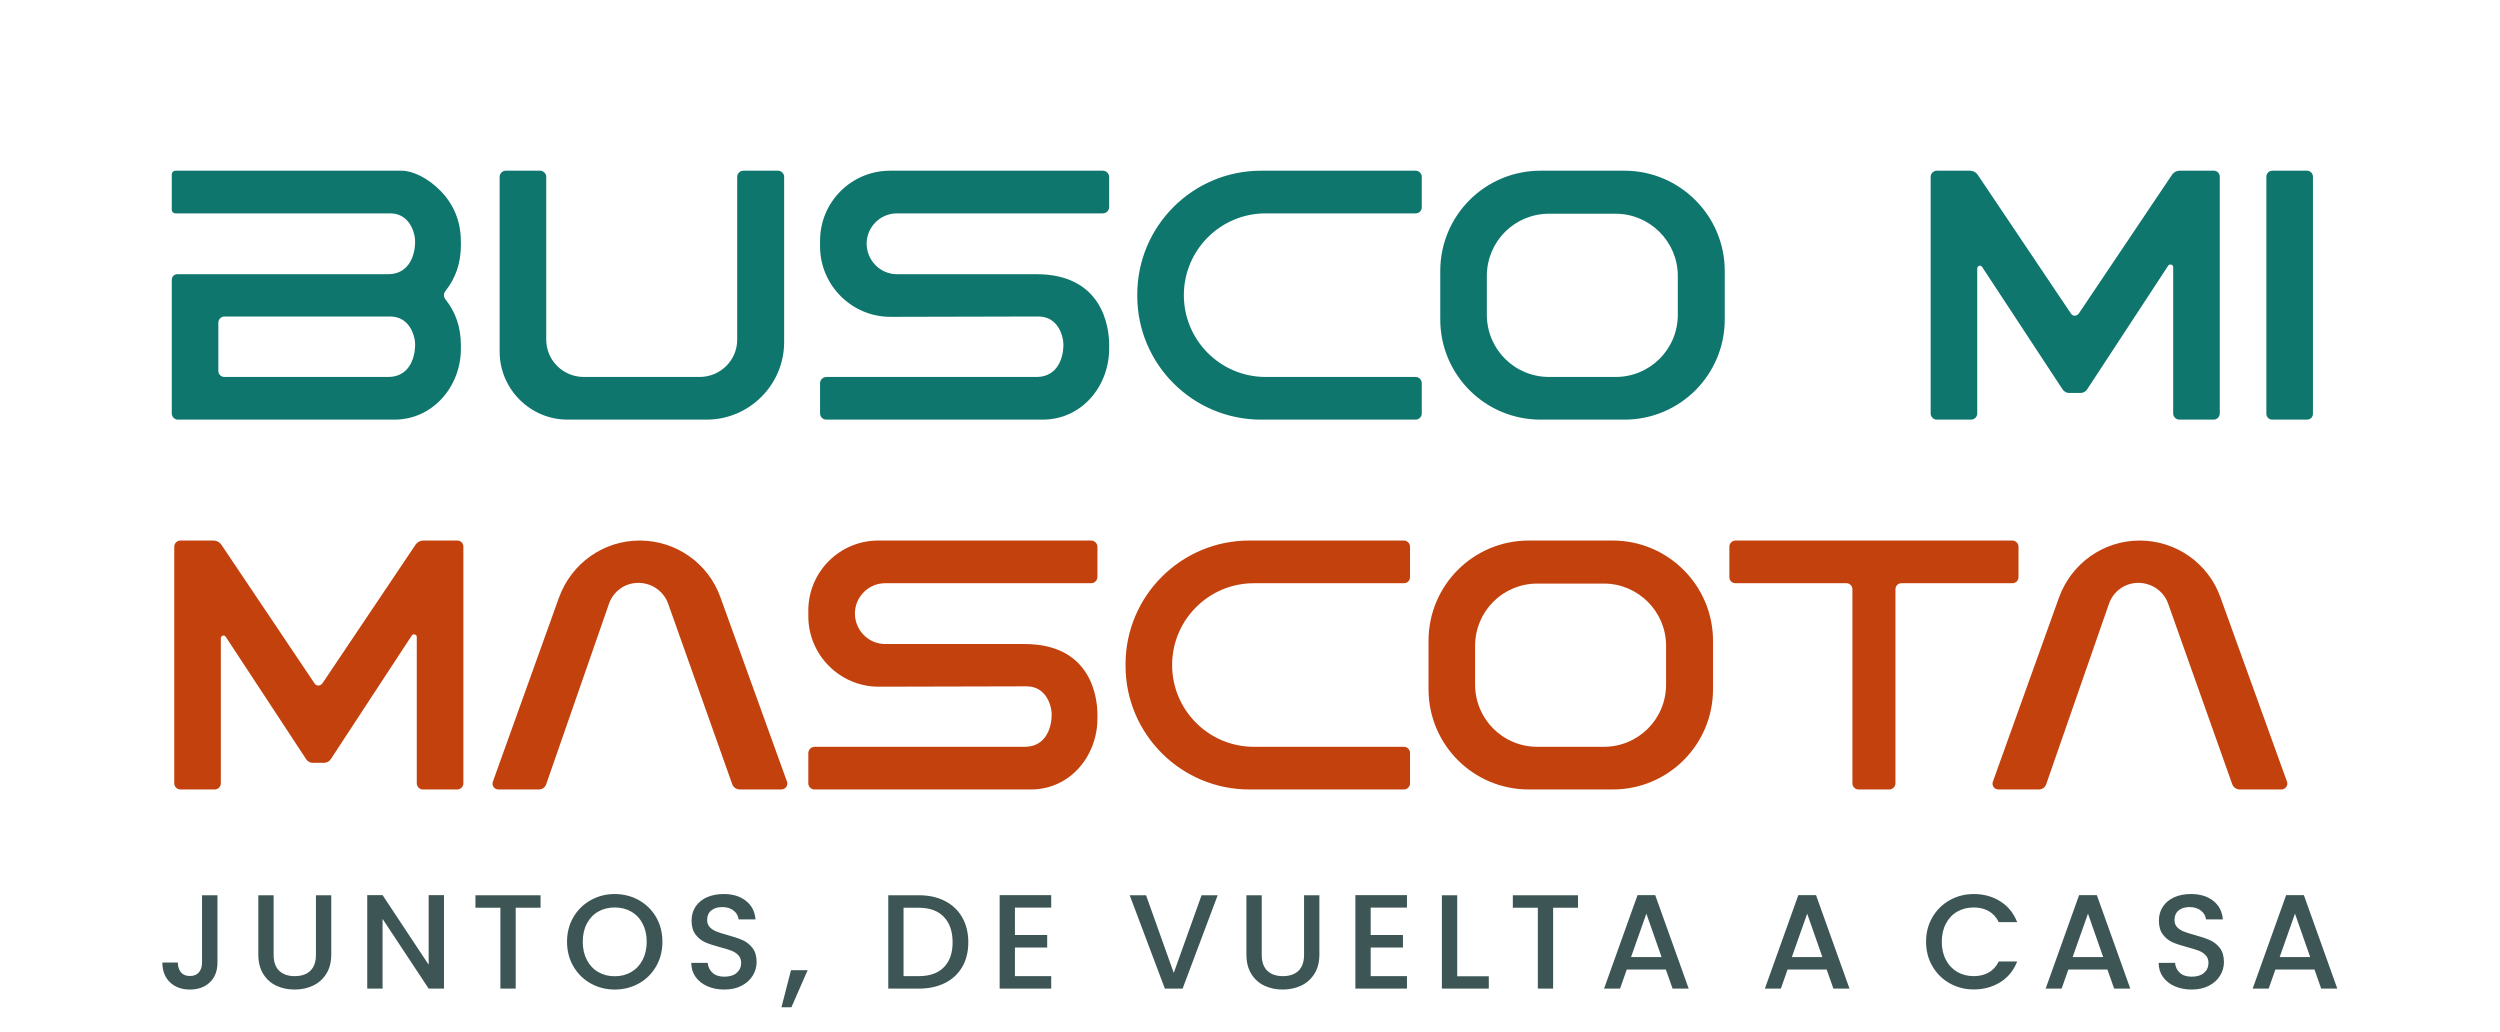
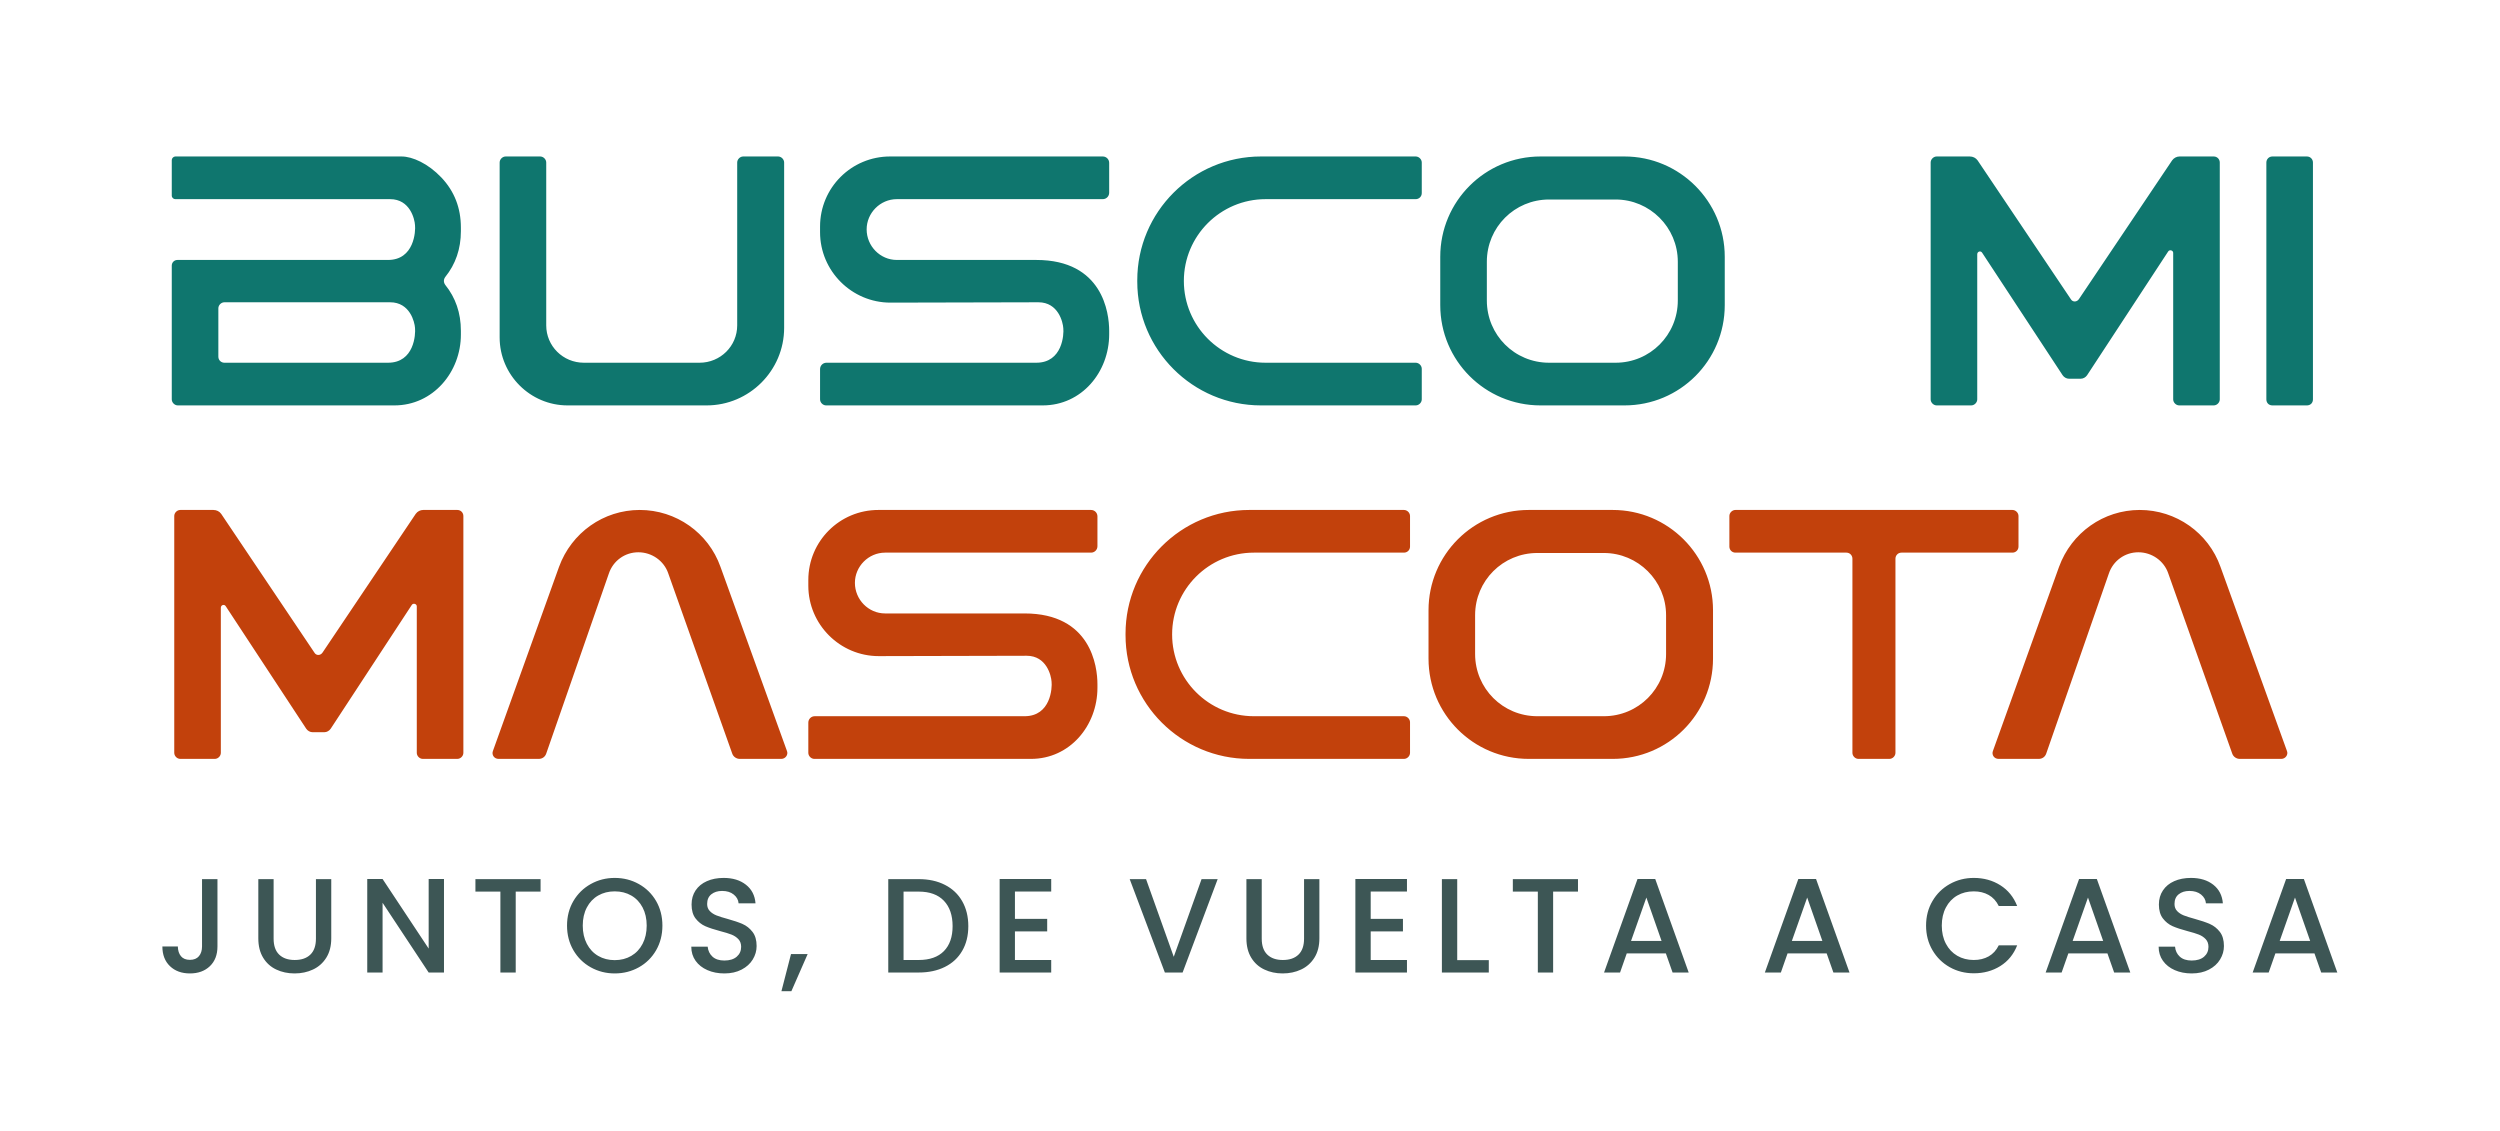
- <svg xmlns="http://www.w3.org/2000/svg" viewBox="0 0 703 290" width="703" height="290" role="img" aria-label="Busco mi mascota. Juntos, de vuelta a casa">
-   <path fill="#0f766e" d="M129.6 69L129.6 68C129.6 62.5 127.8 57.8 124.1 53.9C120.4 50 116 48 112.9 48L49.3 48C48.8 48 48.3 48.5 48.3 49L48.3 59C48.3 59.6 48.8 60 49.3 60L109.7 60C115.3 60 116.6 65.6 116.7 67.3C116.9 69 116.5 77.1 109.1 77.1L49.9 77.1C49 77.1 48.3 77.8 48.3 78.7L48.3 116.3C48.3 117.2 49.1 118 50 118L110.9 118C121.8 118 129.6 108.6 129.6 98.1L129.6 97C129.6 92 128.1 87.7 125.2 84.1C124.7 83.4 124.7 82.6 125.2 81.9C128.1 78.3 129.6 74 129.6 69M109.1 106L63.1 106C62.2 106 61.4 105.3 61.4 104.3L61.4 90.7C61.4 89.8 62.2 89 63.1 89L109.7 89C115.3 89 116.6 94.6 116.7 96.2C116.9 98 116.5 106 109.1 106M218.8 48L209 48C208.1 48 207.3 48.8 207.3 49.7L207.3 95.5C207.3 101.3 202.6 106 196.7 106L164.2 106C158.3 106 153.6 101.3 153.6 95.5L153.6 49.7C153.6 48.8 152.8 48 151.9 48L142.2 48C141.3 48 140.5 48.8 140.5 49.7L140.5 98.9C140.5 109.4 149.1 118 159.6 118L198.7 118C210.7 118 220.5 108.2 220.5 96.2L220.5 49.7C220.5 48.8 219.7 48 218.8 48M252.2 77.1C247.5 77.1 243.7 73.2 243.7 68.5C243.7 63.9 247.5 60 252.2 60L310.1 60C311.1 60 311.9 59.2 311.9 58.2L311.9 49.8C311.9 48.8 311.1 48 310.1 48L250.3 48C239.4 48 230.6 56.8 230.6 67.7L230.6 69.3C230.6 80.2 239.5 89.1 250.4 89.1L292 89C297.6 89 298.9 94.6 299 96.3C299.2 98 298.8 106 291.4 106L232.4 106C231.4 106 230.6 106.8 230.6 107.8L230.6 116.3C230.6 117.2 231.4 118 232.3 118L293.2 118C304.2 118 311.9 108.6 311.9 98L311.9 97C311.9 92 310.1 77.1 291.4 77.1M355.9 60L398.1 60C399 60 399.8 59.3 399.8 58.3L399.8 49.7C399.8 48.8 399 48 398.1 48L354.6 48C335.4 48 319.8 63.6 319.8 82.8L319.8 83.2C319.8 102.4 335.4 118 354.6 118L398.1 118C399 118 399.8 117.2 399.8 116.3L399.8 107.7C399.8 106.8 399 106 398.1 106L355.9 106C343.2 106 332.9 95.7 332.9 83C332.9 70.3 343.2 60 355.9 60M456.8 48L433.2 48C417.6 48 405 60.6 405 76.2L405 89.8C405 105.4 417.6 118 433.2 118L456.8 118C472.4 118 485 105.4 485 89.8L485 76.2C485 60.6 472.3 48 456.8 48M471.8 88.5C471.8 98.2 464 106 454.3 106L435.6 106C425.9 106 418.1 98.2 418.1 88.5L418.1 77.6C418.1 67.9 425.9 60.1 435.6 60.1L454.3 60.1C463.9 60.1 471.8 67.9 471.8 77.6M612.9 48C612.1 48 611.3 48.4 610.8 49.1L584.6 88.1C584 89 582.8 89 582.3 88.1L556.1 49.1C555.6 48.4 554.8 48 553.9 48L544.6 48C543.7 48 542.9 48.8 542.9 49.7L542.9 116.3C542.9 117.2 543.7 118 544.6 118L554.3 118C555.2 118 556 117.2 556 116.3L556 75.5C556 74.7 557 74.4 557.4 75.1L580 109.5C580.4 110.1 581.1 110.5 581.8 110.5L585.1 110.5C585.8 110.5 586.5 110.1 586.9 109.5L609.7 74.7C610.1 74.1 611.1 74.4 611.1 75.1L611.1 116.3C611.1 117.2 611.9 118 612.8 118L622.5 118C623.4 118 624.2 117.2 624.2 116.3L624.2 49.7C624.2 48.8 623.5 48 622.5 48M648.7 118C649.7 118 650.4 117.3 650.4 116.3L650.4 49.7C650.4 48.8 649.7 48 648.7 48L639 48C638 48 637.3 48.8 637.3 49.7L637.3 116.3C637.3 117.3 638 118 639 118" />
-   <path fill="#c2410c" d="M119 152C118.2 152 117.4 152.4 116.9 153.1L90.7 192.1C90.1 193 88.9 193 88.4 192.1L62.2 153.1C61.7 152.4 60.9 152 60 152L50.7 152C49.8 152 49 152.8 49 153.7L49 220.3C49 221.2 49.8 222 50.7 222L60.4 222C61.3 222 62.1 221.2 62.1 220.3L62.1 179.5C62.1 178.7 63.1 178.4 63.5 179.1L86.1 213.5C86.5 214.1 87.2 214.5 87.9 214.5L91.2 214.5C91.9 214.5 92.6 214.1 93 213.5L115.8 178.7C116.2 178.1 117.2 178.4 117.2 179.1L117.2 220.3C117.2 221.2 118 222 118.9 222L128.6 222C129.5 222 130.3 221.2 130.3 220.3L130.3 153.7C130.3 152.8 129.6 152 128.6 152M221.3 219.8L202.6 168C199.2 158.4 190.1 152 179.9 152C169.7 152 160.7 158.4 157.2 168L138.6 219.8C138.2 220.9 139 222 140.2 222L151.5 222C152.5 222 153.3 221.4 153.6 220.5L171.2 169.9C172.4 166.3 175.7 163.9 179.5 163.9C183.3 163.9 186.7 166.3 187.9 169.8L205.9 220.5C206.2 221.4 207.1 222 208 222L219.7 222C220.9 222 221.7 220.8 221.3 219.8M248.9 181.1C244.2 181.1 240.4 177.2 240.4 172.5C240.4 167.9 244.2 164 248.9 164L306.8 164C307.8 164 308.6 163.2 308.6 162.2L308.6 153.8C308.6 152.8 307.8 152 306.8 152L247 152C236.1 152 227.3 160.8 227.3 171.7L227.3 173.3C227.3 184.2 236.2 193.1 247.1 193.1L288.7 193C294.3 193 295.6 198.6 295.7 200.3C295.9 202 295.5 210 288.1 210L229.1 210C228.1 210 227.3 210.8 227.3 211.8L227.3 220.3C227.3 221.2 228.1 222 229 222L289.9 222C300.9 222 308.6 212.6 308.6 202L308.6 201C308.6 196 306.8 181.1 288.1 181.1M352.6 164L394.8 164C395.7 164 396.5 163.3 396.5 162.3L396.5 153.7C396.5 152.8 395.7 152 394.8 152L351.3 152C332.1 152 316.5 167.6 316.5 186.8L316.5 187.2C316.5 206.4 332.1 222 351.3 222L394.8 222C395.7 222 396.5 221.2 396.5 220.3L396.5 211.7C396.5 210.8 395.7 210 394.8 210L352.6 210C339.9 210 329.6 199.7 329.6 187C329.6 174.3 339.9 164 352.6 164M453.5 152L429.9 152C414.3 152 401.7 164.6 401.7 180.2L401.7 193.8C401.7 209.4 414.3 222 429.9 222L453.5 222C469.1 222 481.7 209.4 481.7 193.8L481.7 180.2C481.7 164.6 469 152 453.5 152M468.5 192.5C468.5 202.2 460.7 210 451 210L432.3 210C422.6 210 414.8 202.2 414.8 192.5L414.8 181.6C414.8 171.9 422.6 164.1 432.3 164.1L451 164.1C460.6 164.1 468.5 171.9 468.5 181.6M488 152C487.1 152 486.3 152.8 486.3 153.7L486.3 162.3C486.3 163.3 487.1 164 488 164L519.2 164C520.2 164 520.9 164.8 520.9 165.7L520.9 220.3C520.9 221.2 521.7 222 522.6 222L531.3 222C532.2 222 533 221.2 533 220.3L533 165.7C533 164.8 533.7 164 534.7 164L565.9 164C566.8 164 567.6 163.3 567.6 162.3L567.6 153.7C567.6 152.8 566.8 152 565.9 152M643.1 219.8L624.4 168C621 158.4 611.9 152 601.7 152C591.5 152 582.5 158.4 579 168L560.4 219.8C560 220.9 560.8 222 562 222L573.3 222C574.3 222 575.1 221.4 575.4 220.5L593 169.9C594.2 166.3 597.5 163.9 601.3 163.9C605.1 163.9 608.5 166.3 609.7 169.8L627.7 220.5C628 221.4 628.9 222 629.8 222L641.5 222C642.7 222 643.5 220.8 643.1 219.8" />
-   <path fill="#3d5655" d="M56.81 251.74L61.15 251.74L61.15 270.67Q61.15 274.18 59.02 276.22Q56.88 278.26 53.41 278.26L53.41 278.26Q49.93 278.26 47.8 276.22Q45.66 274.18 45.66 270.67L45.66 270.67L50.01 270.67Q50.04 272.41 50.89 273.43Q51.74 274.45 53.41 274.45L53.41 274.45Q55.07 274.45 55.94 273.41Q56.81 272.37 56.81 270.67L56.81 270.67L56.81 251.74M72.64 251.74L76.94 251.74L76.94 268.48Q76.94 271.46 78.51 272.98Q80.08 274.49 82.87 274.49L82.87 274.49Q85.71 274.49 87.27 272.98Q88.84 271.46 88.84 268.48L88.84 268.48L88.84 251.74L93.15 251.74L93.15 268.4Q93.15 271.62 91.75 273.84Q90.35 276.07 88.01 277.17Q85.67 278.26 82.84 278.26L82.84 278.26Q80 278.26 77.68 277.17Q75.36 276.07 74 273.84Q72.64 271.62 72.64 268.4L72.64 268.4L72.64 251.74M124.85 251.71L124.85 278L120.54 278L107.58 258.39L107.58 278L103.27 278L103.27 251.71L107.58 251.71L120.54 271.28L120.54 251.71L124.85 251.71M133.69 251.74L152.01 251.74L152.01 255.26L145.02 255.26L145.02 278L140.71 278L140.71 255.26L133.69 255.26L133.69 251.74M172.86 278.26Q169.2 278.26 166.12 276.55Q163.04 274.83 161.24 271.75Q159.45 268.67 159.45 264.82L159.45 264.82Q159.45 260.96 161.24 257.9Q163.04 254.84 166.12 253.12Q169.2 251.4 172.86 251.4L172.86 251.4Q176.56 251.4 179.64 253.12Q182.72 254.84 184.5 257.9Q186.27 260.96 186.27 264.82L186.27 264.82Q186.27 268.67 184.5 271.75Q182.72 274.83 179.64 276.55Q176.56 278.26 172.86 278.26L172.86 278.26M172.86 274.52Q175.47 274.52 177.51 273.33Q179.55 272.14 180.7 269.93Q181.85 267.72 181.85 264.82L181.85 264.82Q181.85 261.91 180.7 259.72Q179.55 257.52 177.51 256.35Q175.47 255.18 172.86 255.18L172.86 255.18Q170.25 255.18 168.21 256.35Q166.17 257.52 165.02 259.72Q163.87 261.91 163.87 264.82L163.87 264.82Q163.87 267.72 165.02 269.93Q166.17 272.14 168.21 273.33Q170.25 274.52 172.86 274.52L172.86 274.52M203.69 278.26Q201.04 278.26 198.93 277.34Q196.81 276.41 195.6 274.71Q194.39 273.01 194.39 270.75L194.39 270.75L199 270.75Q199.16 272.45 200.35 273.54Q201.54 274.64 203.69 274.64L203.69 274.64Q205.92 274.64 207.16 273.56Q208.41 272.48 208.41 270.78L208.41 270.78Q208.41 269.46 207.64 268.63Q206.86 267.8 205.71 267.35Q204.56 266.89 202.52 266.36L202.52 266.36Q199.95 265.68 198.34 264.99Q196.74 264.29 195.6 262.81Q194.47 261.34 194.47 258.88L194.47 258.88Q194.47 256.62 195.6 254.92Q196.74 253.22 198.78 252.31Q200.82 251.4 203.5 251.4L203.5 251.4Q207.32 251.4 209.75 253.31Q212.19 255.22 212.45 258.54L212.45 258.54L207.69 258.54Q207.58 257.11 206.33 256.09Q205.09 255.07 203.05 255.07L203.05 255.07Q201.2 255.07 200.02 256.01Q198.85 256.96 198.85 258.73L198.85 258.73Q198.85 259.94 199.59 260.72Q200.33 261.49 201.46 261.94Q202.59 262.4 204.56 262.93L204.56 262.93Q207.16 263.64 208.81 264.36Q210.45 265.08 211.6 266.57Q212.76 268.06 212.76 270.56L212.76 270.56Q212.76 272.56 211.68 274.34Q210.6 276.11 208.54 277.19Q206.48 278.26 203.69 278.26L203.69 278.26M222.43 272.82L227.11 272.82L222.54 283.25L219.74 283.25L222.43 272.82M258.35 251.74Q262.55 251.74 265.7 253.35Q268.86 254.96 270.57 257.96Q272.29 260.96 272.29 264.97L272.29 264.97Q272.29 268.97 270.57 271.92Q268.86 274.86 265.7 276.43Q262.55 278 258.35 278L258.35 278L249.78 278L249.78 251.74L258.35 251.74M258.35 274.49Q262.96 274.49 265.42 271.99Q267.87 269.5 267.87 264.97L267.87 264.97Q267.87 260.4 265.42 257.83Q262.96 255.26 258.35 255.26L258.35 255.26L254.08 255.26L254.08 274.49L258.35 274.49M295.6 255.22L285.4 255.22L285.4 262.93L294.47 262.93L294.47 266.44L285.4 266.44L285.4 274.49L295.6 274.49L295.6 278L281.1 278L281.1 251.71L295.6 251.71L295.6 255.22M337.88 251.74L342.41 251.74L332.55 278L327.56 278L317.67 251.74L322.27 251.74L330.06 273.58L337.88 251.74M350.49 251.74L354.8 251.74L354.8 268.48Q354.8 271.46 356.37 272.98Q357.94 274.49 360.73 274.49L360.73 274.49Q363.57 274.49 365.13 272.98Q366.7 271.46 366.7 268.48L366.7 268.48L366.7 251.74L371.01 251.74L371.01 268.4Q371.01 271.62 369.61 273.84Q368.21 276.07 365.87 277.17Q363.53 278.26 360.69 278.26L360.69 278.26Q357.86 278.26 355.54 277.17Q353.21 276.07 351.85 273.84Q350.49 271.62 350.49 268.4L350.49 268.4L350.49 251.74M395.64 255.22L385.44 255.22L385.44 262.93L394.51 262.93L394.51 266.44L385.44 266.44L385.44 274.49L395.64 274.49L395.64 278L381.13 278L381.13 251.71L395.64 251.71L395.64 255.22M409.77 251.74L409.77 274.52L418.65 274.52L418.65 278L405.46 278L405.46 251.74L409.77 251.74M425.41 251.74L443.73 251.74L443.73 255.26L436.74 255.26L436.74 278L432.44 278L432.44 255.26L425.41 255.26L425.41 251.74M470.33 278L468.44 272.64L457.44 272.64L455.56 278L451.06 278L460.47 251.71L465.45 251.71L474.86 278L470.33 278M458.65 269.12L467.23 269.12L462.96 256.92L458.65 269.12M515.55 278L513.66 272.64L502.66 272.64L500.78 278L496.28 278L505.69 251.71L510.67 251.71L520.08 278L515.55 278M503.87 269.12L512.45 269.12L508.18 256.92L503.87 269.12M541.61 264.82Q541.61 260.96 543.41 257.9Q545.2 254.84 548.28 253.12Q551.36 251.4 555.03 251.4L555.03 251.4Q559.22 251.4 562.49 253.46Q565.75 255.52 567.23 259.3L567.23 259.3L562.05 259.3Q561.03 257.22 559.22 256.2Q557.41 255.18 555.03 255.18L555.03 255.18Q552.42 255.18 550.38 256.35Q548.34 257.52 547.19 259.72Q546.03 261.91 546.03 264.82L546.03 264.82Q546.03 267.72 547.19 269.92Q548.34 272.11 550.38 273.3Q552.42 274.49 555.03 274.49L555.03 274.49Q557.41 274.49 559.22 273.47Q561.03 272.45 562.05 270.37L562.05 270.37L567.23 270.37Q565.75 274.15 562.49 276.19Q559.22 278.23 555.03 278.23L555.03 278.23Q551.32 278.23 548.26 276.51Q545.2 274.79 543.41 271.73Q541.61 268.67 541.61 264.82L541.61 264.82M594.5 278L592.61 272.64L581.62 272.64L579.73 278L575.24 278L584.64 251.71L589.63 251.71L599.04 278L594.5 278M582.83 269.12L591.41 269.12L587.14 256.92L582.83 269.12M616.3 278.26Q613.66 278.26 611.54 277.34Q609.43 276.41 608.22 274.71Q607.01 273.01 607.01 270.75L607.01 270.75L611.62 270.75Q611.77 272.45 612.96 273.54Q614.15 274.64 616.3 274.64L616.3 274.64Q618.53 274.64 619.78 273.56Q621.02 272.48 621.02 270.78L621.02 270.78Q621.02 269.46 620.25 268.63Q619.48 267.8 618.32 267.35Q617.17 266.89 615.13 266.36L615.13 266.36Q612.56 265.68 610.96 264.99Q609.35 264.29 608.22 262.81Q607.08 261.34 607.08 258.88L607.08 258.88Q607.08 256.62 608.22 254.92Q609.35 253.22 611.39 252.31Q613.43 251.4 616.11 251.4L616.11 251.4Q619.93 251.4 622.37 253.31Q624.8 255.22 625.07 258.54L625.07 258.54L620.31 258.54Q620.19 257.11 618.95 256.09Q617.7 255.07 615.66 255.07L615.66 255.07Q613.81 255.07 612.64 256.01Q611.47 256.96 611.47 258.73L611.47 258.73Q611.47 259.94 612.2 260.72Q612.94 261.49 614.07 261.94Q615.21 262.4 617.17 262.93L617.17 262.93Q619.78 263.64 621.42 264.36Q623.06 265.08 624.22 266.57Q625.37 268.06 625.37 270.56L625.37 270.56Q625.37 272.56 624.29 274.34Q623.22 276.11 621.16 277.19Q619.1 278.26 616.3 278.26L616.3 278.26M652.72 278L650.83 272.64L639.84 272.64L637.95 278L633.45 278L642.86 251.71L647.85 251.71L657.25 278L652.72 278M641.05 269.12L649.62 269.12L645.35 256.92L641.05 269.12" />
+ <svg xmlns="http://www.w3.org/2000/svg" viewBox="0 0 703 318" width="703" height="318" role="img" aria-label="Busco mi mascota. Juntos, de vuelta a casa">
+   <path fill="#0f766e" d="M129.6 65L129.6 64C129.6 58.5 127.8 53.8 124.1 49.9C120.4 46 116 44 112.9 44L49.3 44C48.8 44 48.3 44.5 48.3 45L48.3 55C48.3 55.6 48.8 56 49.3 56L109.7 56C115.3 56 116.6 61.6 116.7 63.3C116.9 65 116.5 73.1 109.1 73.1L49.9 73.1C49 73.1 48.3 73.8 48.3 74.7L48.3 112.3C48.3 113.2 49.1 114 50 114L110.9 114C121.8 114 129.6 104.6 129.6 94.1L129.6 93C129.6 88 128.1 83.7 125.2 80.1C124.7 79.4 124.7 78.6 125.2 77.9C128.1 74.3 129.6 70 129.6 65M109.1 102L63.1 102C62.2 102 61.4 101.3 61.4 100.3L61.4 86.7C61.4 85.8 62.2 85 63.1 85L109.7 85C115.3 85 116.6 90.6 116.7 92.2C116.9 94 116.5 102 109.1 102M218.8 44L209 44C208.1 44 207.3 44.8 207.3 45.7L207.3 91.5C207.3 97.3 202.6 102 196.7 102L164.2 102C158.3 102 153.6 97.3 153.6 91.5L153.6 45.7C153.6 44.8 152.8 44 151.9 44L142.2 44C141.3 44 140.5 44.8 140.5 45.7L140.5 94.9C140.5 105.4 149.1 114 159.6 114L198.7 114C210.7 114 220.5 104.2 220.5 92.2L220.5 45.7C220.5 44.8 219.7 44 218.8 44M252.2 73.1C247.5 73.1 243.7 69.2 243.7 64.5C243.7 59.9 247.5 56 252.2 56L310.1 56C311.1 56 311.9 55.2 311.9 54.2L311.9 45.8C311.9 44.8 311.1 44 310.1 44L250.3 44C239.4 44 230.6 52.8 230.6 63.7L230.6 65.3C230.6 76.2 239.5 85.1 250.4 85.1L292 85C297.6 85 298.9 90.6 299 92.3C299.2 94 298.8 102 291.4 102L232.4 102C231.4 102 230.6 102.8 230.6 103.8L230.6 112.3C230.6 113.2 231.4 114 232.3 114L293.2 114C304.2 114 311.9 104.6 311.9 94L311.9 93C311.9 88 310.1 73.1 291.4 73.1M355.9 56L398.1 56C399 56 399.8 55.3 399.8 54.3L399.8 45.7C399.8 44.8 399 44 398.1 44L354.6 44C335.4 44 319.8 59.6 319.8 78.8L319.8 79.2C319.8 98.4 335.4 114 354.6 114L398.1 114C399 114 399.8 113.2 399.8 112.3L399.8 103.7C399.8 102.8 399 102 398.1 102L355.9 102C343.2 102 332.9 91.7 332.9 79C332.9 66.3 343.2 56 355.9 56M456.8 44L433.2 44C417.6 44 405 56.6 405 72.2L405 85.8C405 101.4 417.6 114 433.2 114L456.8 114C472.4 114 485 101.4 485 85.8L485 72.2C485 56.6 472.3 44 456.8 44M471.8 84.5C471.8 94.2 464 102 454.3 102L435.6 102C425.9 102 418.1 94.2 418.1 84.5L418.1 73.6C418.1 63.9 425.9 56.1 435.6 56.1L454.3 56.1C463.9 56.1 471.8 63.9 471.8 73.6M612.9 44C612.1 44 611.3 44.4 610.8 45.1L584.6 84.1C584 85 582.8 85 582.3 84.1L556.1 45.1C555.6 44.4 554.8 44 553.9 44L544.6 44C543.7 44 542.9 44.8 542.9 45.7L542.9 112.3C542.9 113.2 543.7 114 544.6 114L554.3 114C555.2 114 556 113.2 556 112.3L556 71.5C556 70.7 557 70.4 557.4 71.1L580 105.5C580.4 106.1 581.1 106.5 581.8 106.5L585.1 106.5C585.8 106.5 586.5 106.1 586.9 105.5L609.7 70.7C610.1 70.1 611.1 70.4 611.1 71.1L611.1 112.3C611.1 113.2 611.9 114 612.8 114L622.5 114C623.4 114 624.2 113.2 624.2 112.3L624.2 45.7C624.2 44.8 623.5 44 622.5 44M648.7 114C649.7 114 650.4 113.3 650.4 112.3L650.4 45.7C650.4 44.8 649.7 44 648.7 44L639 44C638 44 637.3 44.8 637.3 45.7L637.3 112.3C637.3 113.3 638 114 639 114" />
+   <path fill="#c2410c" d="M119 143.4C118.2 143.4 117.4 143.8 116.9 144.5L90.7 183.5C90.1 184.4 88.9 184.4 88.4 183.5L62.2 144.5C61.7 143.8 60.9 143.4 60 143.4L50.7 143.4C49.8 143.4 49 144.2 49 145.1L49 211.7C49 212.6 49.8 213.4 50.7 213.4L60.4 213.4C61.3 213.4 62.1 212.6 62.1 211.7L62.1 170.9C62.1 170.1 63.1 169.8 63.5 170.5L86.1 204.9C86.5 205.5 87.2 205.9 87.9 205.9L91.2 205.9C91.9 205.9 92.6 205.5 93 204.9L115.8 170.1C116.2 169.5 117.2 169.8 117.2 170.5L117.2 211.7C117.2 212.6 118 213.4 118.9 213.4L128.6 213.4C129.5 213.4 130.3 212.6 130.3 211.7L130.3 145.1C130.3 144.2 129.6 143.4 128.6 143.4M221.3 211.2L202.6 159.4C199.2 149.8 190.1 143.4 179.9 143.4C169.7 143.4 160.7 149.8 157.2 159.4L138.6 211.2C138.2 212.3 139 213.4 140.2 213.4L151.5 213.4C152.5 213.4 153.3 212.8 153.6 211.9L171.2 161.3C172.4 157.7 175.7 155.3 179.5 155.3C183.3 155.3 186.7 157.7 187.9 161.2L205.9 211.9C206.2 212.8 207.1 213.4 208 213.4L219.7 213.4C220.9 213.4 221.7 212.2 221.3 211.2M248.9 172.5C244.2 172.5 240.4 168.6 240.4 163.9C240.4 159.3 244.2 155.4 248.9 155.4L306.8 155.4C307.8 155.4 308.6 154.6 308.6 153.6L308.6 145.2C308.6 144.2 307.8 143.4 306.8 143.4L247 143.4C236.1 143.4 227.3 152.2 227.3 163.1L227.3 164.7C227.3 175.6 236.2 184.5 247.1 184.5L288.7 184.4C294.3 184.4 295.6 190 295.7 191.7C295.9 193.4 295.5 201.4 288.1 201.4L229.1 201.4C228.1 201.4 227.3 202.2 227.3 203.2L227.3 211.7C227.3 212.6 228.1 213.4 229 213.4L289.9 213.4C300.9 213.4 308.6 204 308.6 193.4L308.6 192.4C308.6 187.4 306.8 172.5 288.1 172.5M352.6 155.4L394.8 155.4C395.7 155.4 396.5 154.7 396.5 153.7L396.5 145.1C396.5 144.2 395.7 143.4 394.8 143.4L351.3 143.4C332.1 143.4 316.5 159 316.5 178.2L316.5 178.6C316.5 197.8 332.1 213.4 351.3 213.4L394.8 213.4C395.7 213.4 396.5 212.6 396.5 211.7L396.5 203.1C396.5 202.2 395.7 201.4 394.8 201.4L352.6 201.4C339.9 201.4 329.6 191.1 329.6 178.4C329.6 165.7 339.9 155.4 352.6 155.4M453.5 143.4L429.9 143.4C414.3 143.4 401.7 156 401.7 171.6L401.7 185.2C401.7 200.8 414.3 213.4 429.9 213.4L453.5 213.4C469.1 213.4 481.7 200.8 481.7 185.2L481.7 171.6C481.7 156 469 143.4 453.5 143.4M468.5 183.9C468.5 193.6 460.7 201.4 451 201.4L432.3 201.4C422.6 201.4 414.8 193.6 414.8 183.9L414.8 173C414.8 163.3 422.6 155.5 432.3 155.5L451 155.5C460.6 155.5 468.5 163.3 468.5 173M488 143.4C487.1 143.4 486.3 144.2 486.3 145.1L486.3 153.7C486.3 154.7 487.1 155.4 488 155.4L519.2 155.4C520.2 155.4 520.9 156.2 520.9 157.1L520.9 211.7C520.9 212.6 521.7 213.4 522.6 213.4L531.3 213.4C532.2 213.4 533 212.6 533 211.7L533 157.1C533 156.2 533.7 155.4 534.7 155.4L565.9 155.4C566.8 155.4 567.6 154.7 567.6 153.7L567.6 145.1C567.6 144.2 566.8 143.4 565.9 143.4M643.1 211.2L624.4 159.4C621 149.8 611.9 143.4 601.7 143.4C591.5 143.4 582.5 149.8 579 159.4L560.4 211.2C560 212.3 560.8 213.4 562 213.4L573.3 213.4C574.3 213.4 575.1 212.8 575.4 211.9L593 161.3C594.2 157.7 597.5 155.3 601.3 155.3C605.1 155.3 608.5 157.7 609.7 161.2L627.7 211.9C628 212.8 628.9 213.4 629.8 213.4L641.5 213.4C642.7 213.4 643.5 212.2 643.1 211.2" />
+   <path fill="#3d5655" d="M56.81 247.21L61.15 247.21L61.15 266.14Q61.15 269.65 59.02 271.69Q56.88 273.73 53.41 273.73L53.41 273.73Q49.93 273.73 47.8 271.69Q45.66 269.65 45.66 266.14L45.66 266.14L50.01 266.14Q50.04 267.87 50.89 268.89Q51.74 269.91 53.41 269.91L53.41 269.91Q55.07 269.91 55.94 268.88Q56.81 267.84 56.81 266.14L56.81 266.14L56.81 247.21M72.64 247.21L76.94 247.21L76.94 263.95Q76.94 266.93 78.51 268.44Q80.08 269.95 82.87 269.95L82.87 269.95Q85.71 269.95 87.27 268.44Q88.84 266.93 88.84 263.95L88.84 263.95L88.84 247.21L93.15 247.21L93.15 263.87Q93.15 267.08 91.75 269.31Q90.35 271.54 88.01 272.63Q85.67 273.73 82.84 273.73L82.84 273.73Q80 273.73 77.68 272.63Q75.36 271.54 74 269.31Q72.64 267.08 72.64 263.87L72.64 263.87L72.64 247.21M124.85 247.17L124.85 273.47L120.54 273.47L107.58 253.86L107.58 273.47L103.27 273.47L103.27 247.17L107.58 247.17L120.54 266.74L120.54 247.17L124.85 247.17M133.69 247.21L152.01 247.21L152.01 250.72L145.02 250.72L145.02 273.47L140.71 273.47L140.71 250.72L133.69 250.72L133.69 247.21M172.86 273.73Q169.2 273.73 166.12 272.01Q163.04 270.29 161.24 267.21Q159.45 264.13 159.45 260.28L159.45 260.28Q159.45 256.43 161.24 253.37Q163.04 250.31 166.12 248.59Q169.2 246.87 172.86 246.87L172.86 246.87Q176.56 246.87 179.64 248.59Q182.72 250.31 184.5 253.37Q186.27 256.43 186.27 260.28L186.27 260.28Q186.27 264.13 184.5 267.21Q182.72 270.29 179.64 272.01Q176.56 273.73 172.86 273.73L172.86 273.73M172.86 269.99Q175.47 269.99 177.51 268.8Q179.55 267.61 180.7 265.4Q181.85 263.19 181.85 260.28L181.85 260.28Q181.85 257.37 180.7 255.18Q179.55 252.99 177.51 251.82Q175.47 250.65 172.86 250.65L172.86 250.65Q170.25 250.65 168.21 251.82Q166.17 252.99 165.02 255.18Q163.87 257.37 163.87 260.28L163.87 260.28Q163.87 263.19 165.02 265.4Q166.17 267.61 168.21 268.8Q170.25 269.99 172.86 269.99L172.86 269.99M203.69 273.73Q201.04 273.73 198.93 272.8Q196.81 271.88 195.6 270.18Q194.39 268.48 194.39 266.21L194.39 266.21L199 266.21Q199.16 267.91 200.35 269.01Q201.54 270.1 203.69 270.1L203.69 270.1Q205.92 270.1 207.16 269.03Q208.41 267.95 208.41 266.25L208.41 266.25Q208.41 264.93 207.64 264.1Q206.86 263.27 205.71 262.81Q204.56 262.36 202.52 261.83L202.52 261.83Q199.95 261.15 198.34 260.45Q196.74 259.75 195.6 258.28Q194.47 256.81 194.47 254.35L194.47 254.35Q194.47 252.08 195.6 250.38Q196.74 248.68 198.78 247.78Q200.82 246.87 203.5 246.87L203.5 246.87Q207.32 246.87 209.75 248.78Q212.19 250.69 212.45 254.01L212.45 254.01L207.69 254.01Q207.58 252.57 206.33 251.55Q205.09 250.53 203.05 250.53L203.05 250.53Q201.2 250.53 200.02 251.48Q198.85 252.42 198.85 254.2L198.85 254.2Q198.85 255.41 199.59 256.18Q200.33 256.96 201.46 257.41Q202.59 257.86 204.56 258.39L204.56 258.39Q207.16 259.11 208.81 259.83Q210.45 260.55 211.6 262.04Q212.76 263.53 212.76 266.02L212.76 266.02Q212.76 268.03 211.68 269.8Q210.6 271.58 208.54 272.65Q206.48 273.73 203.69 273.73L203.69 273.73M222.43 268.29L227.11 268.29L222.54 278.72L219.74 278.72L222.43 268.29M258.35 247.21Q262.55 247.21 265.7 248.82Q268.86 250.42 270.57 253.42Q272.29 256.43 272.29 260.43L272.29 260.43Q272.29 264.44 270.57 267.38Q268.86 270.33 265.7 271.9Q262.55 273.47 258.35 273.47L258.35 273.47L249.78 273.47L249.78 247.21L258.35 247.21M258.35 269.95Q262.96 269.95 265.42 267.46Q267.87 264.97 267.87 260.43L267.87 260.43Q267.87 255.86 265.42 253.29Q262.96 250.72 258.35 250.72L258.35 250.72L254.08 250.72L254.08 269.95L258.35 269.95M295.6 250.69L285.4 250.69L285.4 258.39L294.47 258.39L294.47 261.91L285.4 261.91L285.4 269.95L295.6 269.95L295.6 273.47L281.1 273.47L281.1 247.17L295.6 247.17L295.6 250.69M337.88 247.21L342.41 247.21L332.55 273.47L327.56 273.47L317.67 247.21L322.27 247.21L330.06 269.05L337.88 247.21M350.49 247.21L354.8 247.21L354.8 263.95Q354.8 266.93 356.37 268.44Q357.94 269.95 360.73 269.95L360.73 269.95Q363.57 269.95 365.13 268.44Q366.7 266.93 366.7 263.95L366.7 263.95L366.7 247.21L371.01 247.21L371.01 263.87Q371.01 267.08 369.61 269.31Q368.21 271.54 365.87 272.63Q363.53 273.73 360.69 273.73L360.69 273.73Q357.86 273.73 355.54 272.63Q353.21 271.54 351.85 269.31Q350.49 267.08 350.49 263.87L350.49 263.87L350.49 247.21M395.64 250.69L385.44 250.69L385.44 258.39L394.51 258.39L394.51 261.91L385.44 261.91L385.44 269.95L395.64 269.95L395.64 273.47L381.13 273.47L381.13 247.17L395.64 247.17L395.64 250.69M409.77 247.21L409.77 269.99L418.65 269.99L418.65 273.47L405.46 273.47L405.46 247.21L409.77 247.21M425.41 247.21L443.73 247.21L443.73 250.72L436.74 250.72L436.74 273.47L432.44 273.47L432.44 250.72L425.41 250.72L425.41 247.21M470.33 273.47L468.44 268.1L457.44 268.1L455.56 273.47L451.06 273.47L460.47 247.17L465.45 247.17L474.86 273.47L470.33 273.47M458.65 264.59L467.23 264.59L462.96 252.39L458.65 264.59M515.55 273.47L513.66 268.1L502.66 268.1L500.78 273.47L496.28 273.47L505.69 247.17L510.67 247.17L520.08 273.47L515.55 273.47M503.87 264.59L512.45 264.59L508.18 252.39L503.87 264.59M541.61 260.28Q541.61 256.43 543.41 253.37Q545.2 250.31 548.28 248.59Q551.36 246.87 555.03 246.87L555.03 246.87Q559.22 246.87 562.49 248.93Q565.75 250.99 567.23 254.77L567.23 254.77L562.05 254.77Q561.03 252.69 559.22 251.67Q557.41 250.65 555.03 250.65L555.03 250.65Q552.42 250.65 550.38 251.82Q548.34 252.99 547.19 255.18Q546.03 257.37 546.03 260.28L546.03 260.28Q546.03 263.19 547.19 265.38Q548.34 267.57 550.38 268.76Q552.42 269.95 555.03 269.95L555.03 269.95Q557.41 269.95 559.22 268.93Q561.03 267.91 562.05 265.83L562.05 265.83L567.23 265.83Q565.75 269.61 562.49 271.65Q559.22 273.69 555.03 273.69L555.03 273.69Q551.32 273.69 548.26 271.97Q545.2 270.25 543.41 267.19Q541.61 264.13 541.61 260.28L541.61 260.28M594.5 273.47L592.61 268.1L581.62 268.1L579.73 273.47L575.24 273.47L584.64 247.17L589.63 247.17L599.04 273.47L594.5 273.47M582.83 264.59L591.41 264.59L587.14 252.39L582.83 264.59M616.3 273.73Q613.66 273.73 611.54 272.8Q609.43 271.88 608.22 270.18Q607.01 268.48 607.01 266.21L607.01 266.21L611.62 266.21Q611.77 267.91 612.96 269.01Q614.15 270.1 616.3 270.1L616.3 270.1Q618.53 270.1 619.78 269.03Q621.02 267.95 621.02 266.25L621.02 266.25Q621.02 264.93 620.25 264.1Q619.48 263.27 618.32 262.81Q617.17 262.36 615.13 261.83L615.13 261.83Q612.56 261.15 610.96 260.45Q609.35 259.75 608.22 258.28Q607.08 256.81 607.08 254.35L607.08 254.35Q607.08 252.08 608.22 250.38Q609.35 248.68 611.39 247.78Q613.43 246.87 616.11 246.87L616.11 246.87Q619.93 246.87 622.37 248.78Q624.8 250.69 625.07 254.01L625.07 254.01L620.31 254.01Q620.19 252.57 618.95 251.55Q617.7 250.53 615.66 250.53L615.66 250.53Q613.81 250.53 612.64 251.48Q611.47 252.42 611.47 254.2L611.47 254.2Q611.47 255.41 612.2 256.18Q612.94 256.96 614.07 257.41Q615.21 257.86 617.17 258.39L617.17 258.39Q619.78 259.11 621.42 259.83Q623.06 260.55 624.22 262.04Q625.37 263.53 625.37 266.02L625.37 266.02Q625.37 268.03 624.29 269.8Q623.22 271.58 621.16 272.65Q619.1 273.73 616.3 273.73L616.3 273.73M652.72 273.47L650.83 268.1L639.84 268.1L637.95 273.47L633.45 273.47L642.86 247.17L647.85 247.17L657.25 273.47L652.72 273.47M641.05 264.59L649.62 264.59L645.35 252.39L641.05 264.59" />
</svg>
